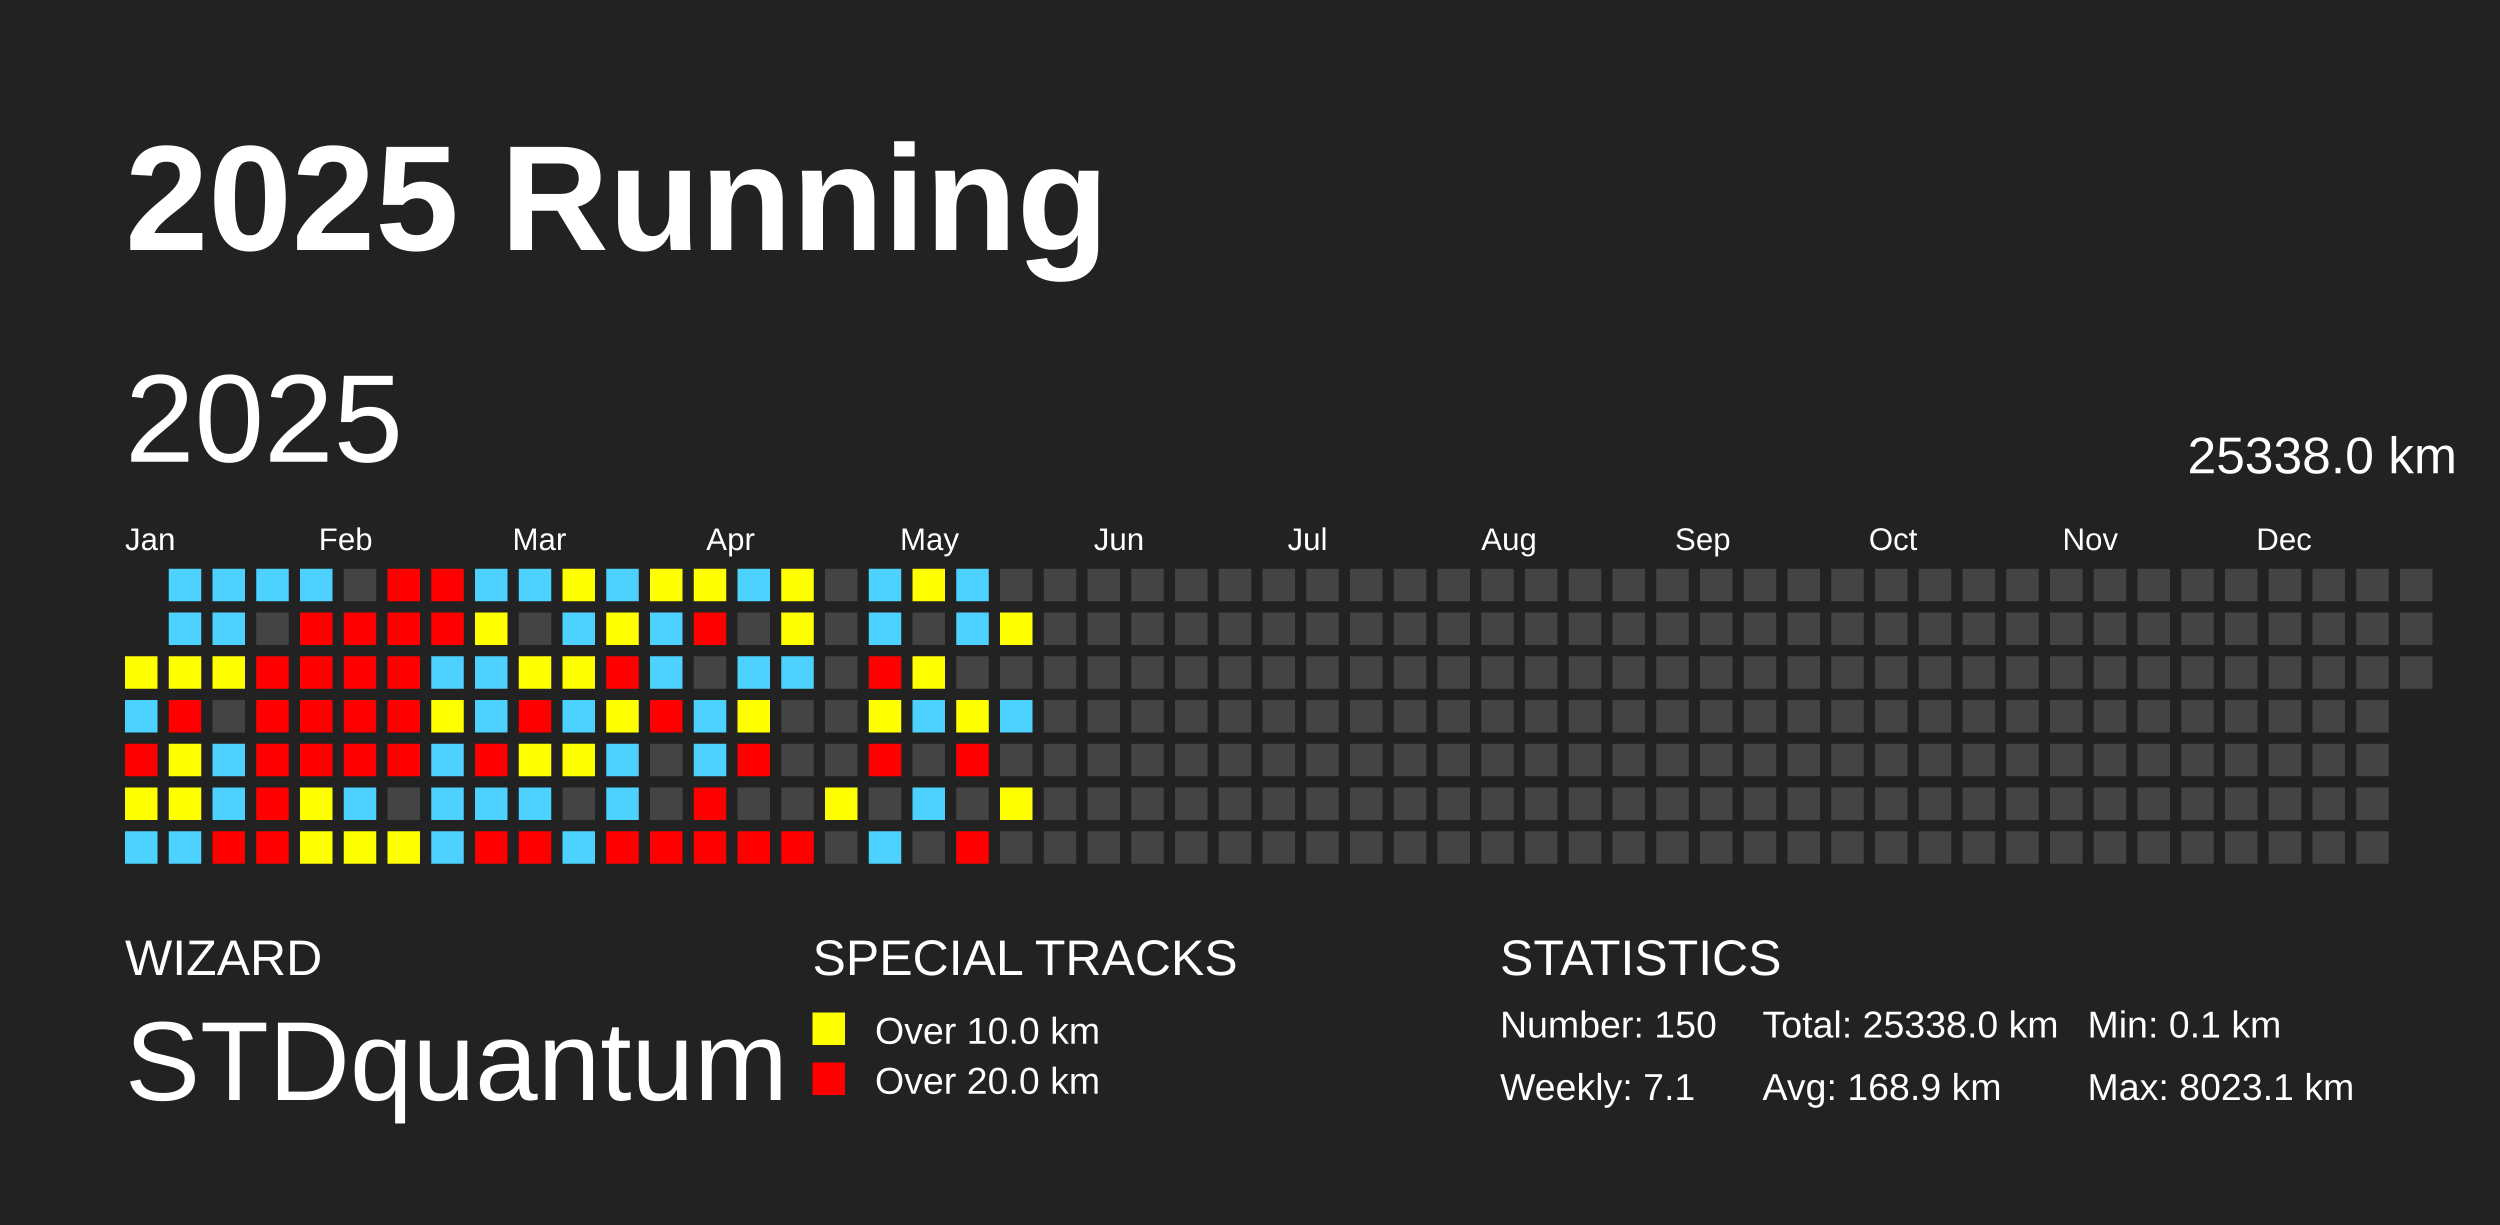
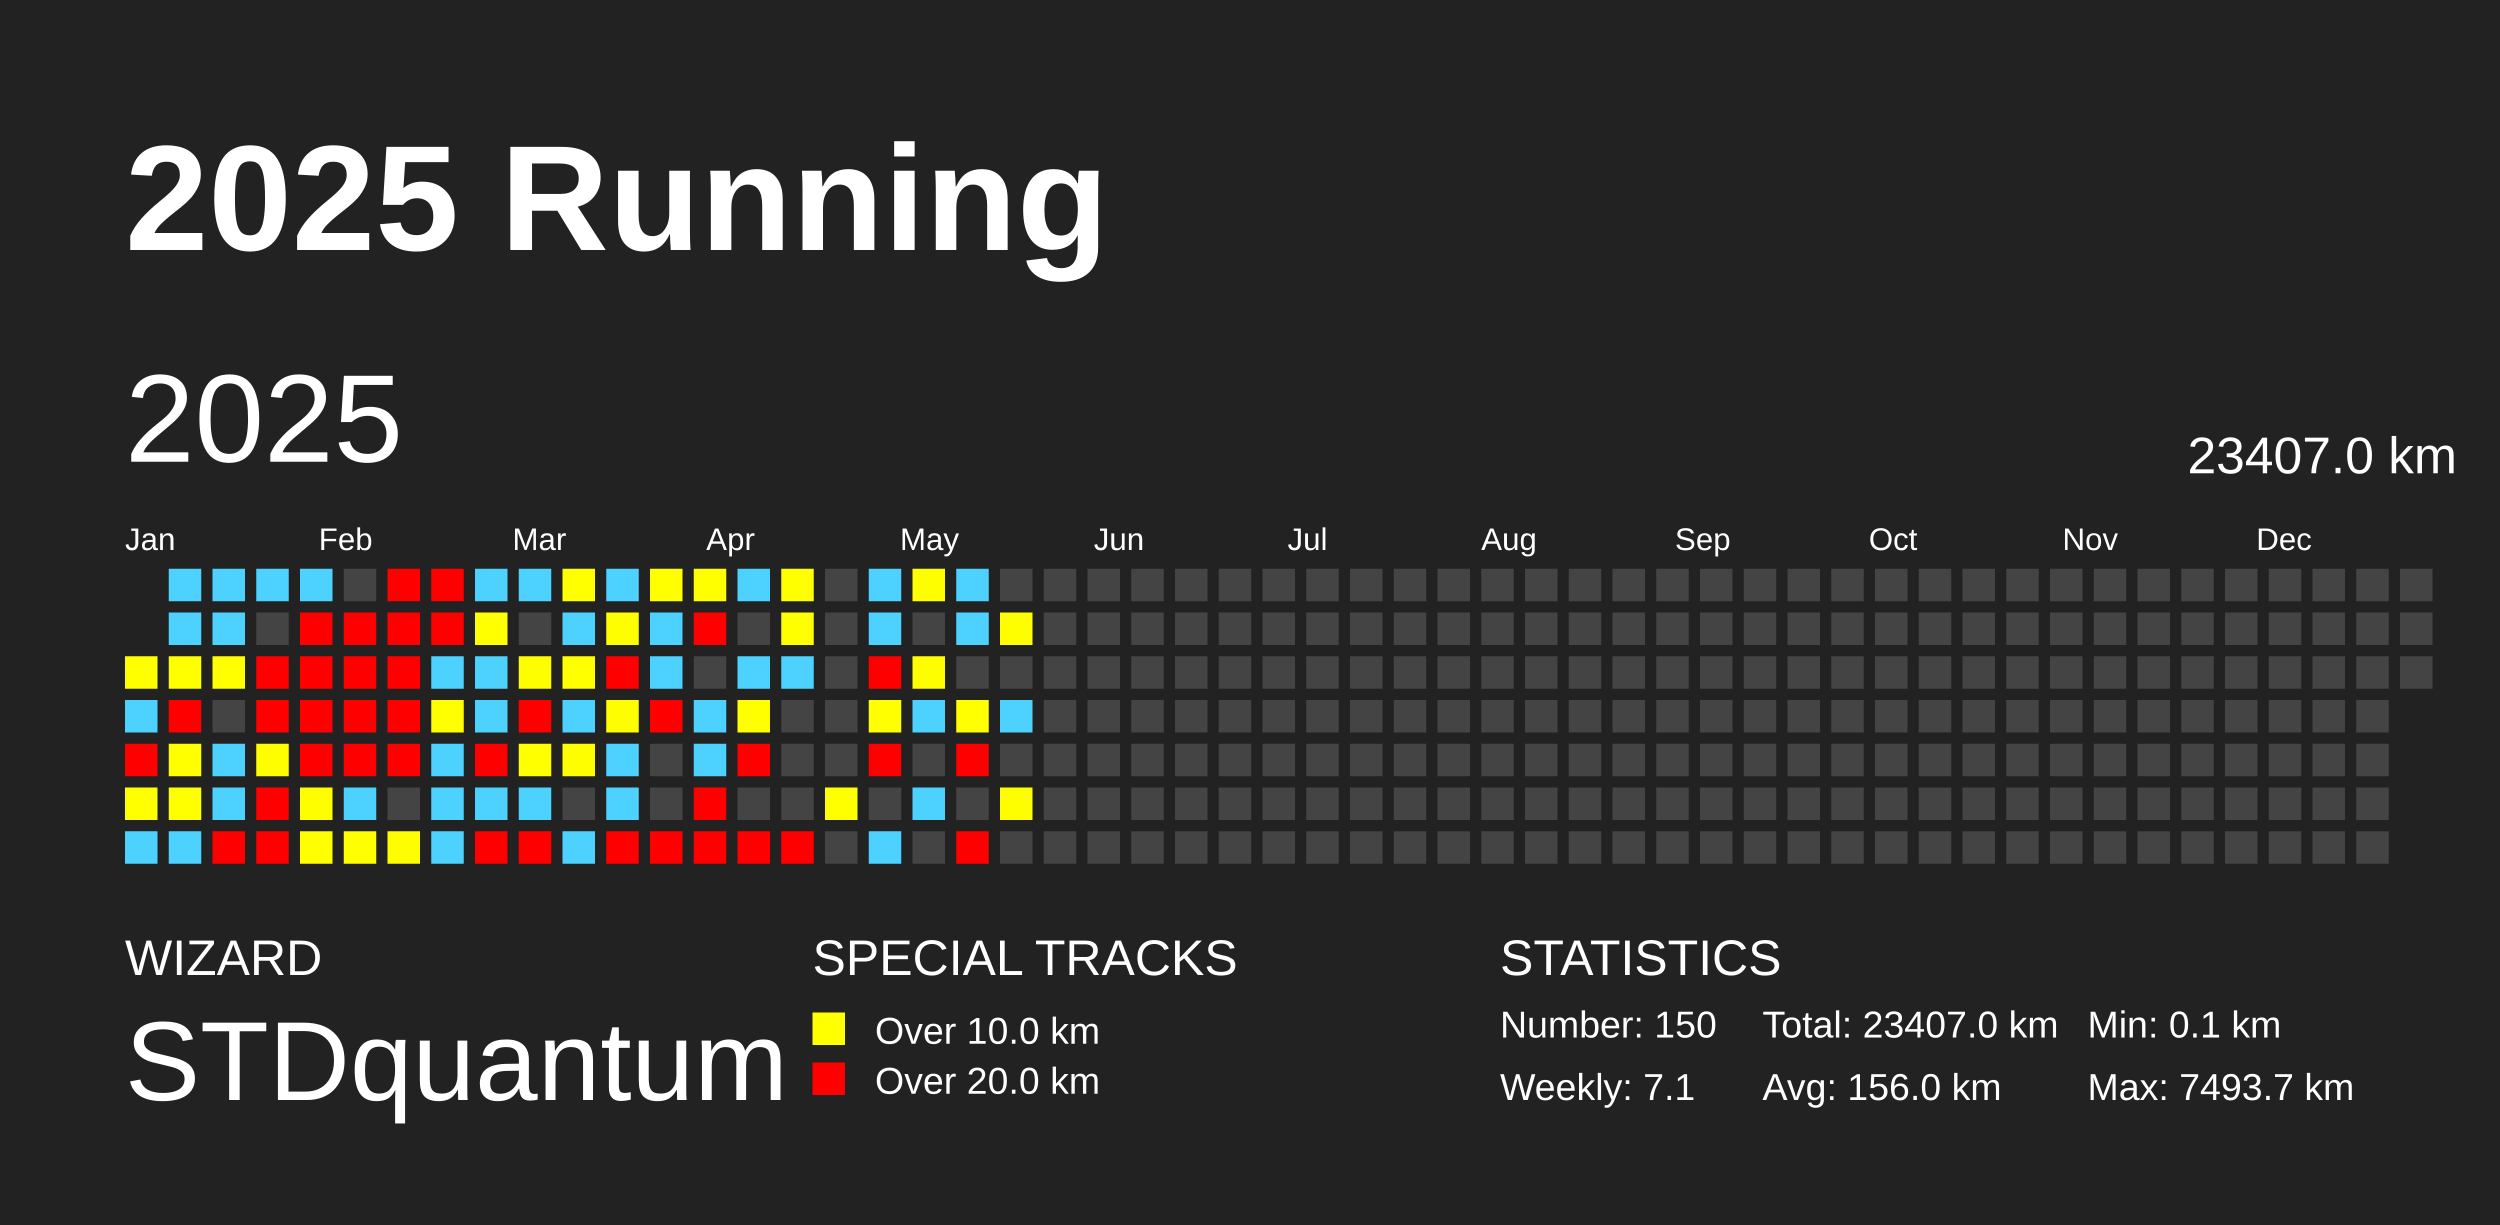
<svg xmlns="http://www.w3.org/2000/svg" baseProfile="full" height="98mm" version="1.1" viewBox="0,0,200,98" width="200mm">
  <defs />
  <rect fill="#222222" height="98" width="200" x="0" y="0" />
  <text fill="#FFFFFF" style="font-size:12px; font-family:Arial; font-weight:bold;" x="10" y="20">2025 Running</text>
  <text fill="#FFFFFF" style="font-size:4px; font-family:Arial" x="10" y="78">WIZARD</text>
  <text fill="#FFFFFF" style="font-size:9px; font-family:Arial" x="10" y="88">STDquantum</text>
  <text fill="#FFFFFF" style="font-size:4px; font-family:Arial" x="65" y="78">SPECIAL TRACKS</text>
  <rect fill="yellow" height="2.6" width="2.6" x="65" y="81" />
  <text fill="#FFFFFF" style="font-size:3px; font-family:Arial" x="70" y="83.5">Over 10.0 km</text>
  <rect fill="red" height="2.6" width="2.6" x="65" y="85" />
  <text fill="#FFFFFF" style="font-size:3px; font-family:Arial" x="70" y="87.5">Over 20.0 km</text>
  <text fill="#FFFFFF" style="font-size:4px; font-family:Arial" x="120" y="78">STATISTICS</text>
  <text fill="#FFFFFF" style="font-size:3px; font-family:Arial" x="120" y="83">Number: 150</text>
  <text fill="#FFFFFF" style="font-size:3px; font-family:Arial" x="120" y="88">Weekly: 7.1</text>
-   <text fill="#FFFFFF" style="font-size:3px; font-family:Arial" x="141" y="83">Total: 25338.0 km</text>
-   <text fill="#FFFFFF" style="font-size:3px; font-family:Arial" x="141" y="88">Avg: 168.9 km</text>
+   <text fill="#FFFFFF" style="font-size:3px; font-family:Arial" x="141" y="83">Total: 23407.0 km</text>
+   <text fill="#FFFFFF" style="font-size:3px; font-family:Arial" x="141" y="88">Avg: 156.0 km</text>
  <text fill="#FFFFFF" style="font-size:3px; font-family:Arial" x="167" y="83">Min: 0.1 km</text>
-   <text fill="#FFFFFF" style="font-size:3px; font-family:Arial" x="167" y="88">Max: 8023.1 km</text>
+   <text fill="#FFFFFF" style="font-size:3px; font-family:Arial" x="167" y="88">Max: 7493.7 km</text>
  <text dominant-baseline="hanging" fill="#FFFFFF" style="font-size:10.0px; font-family:Arial;" x="10" y="30">2025</text>
-   <text dominant-baseline="hanging" fill="#FFFFFF" style="font-size:4.125px; font-family:Arial;" x="175" y="35">25338.0 km</text>
+   <text dominant-baseline="hanging" fill="#FFFFFF" style="font-size:4.125px; font-family:Arial;" x="175" y="35">23407.0 km</text>
  <text fill="#FFFFFF" style="font-size:2.5px; font-family:Arial" x="10.0" y="44">Jan</text>
  <text fill="#FFFFFF" style="font-size:2.5px; font-family:Arial" x="25.5" y="44">Feb</text>
  <text fill="#FFFFFF" style="font-size:2.5px; font-family:Arial" x="41.0" y="44">Mar</text>
  <text fill="#FFFFFF" style="font-size:2.5px; font-family:Arial" x="56.5" y="44">Apr</text>
  <text fill="#FFFFFF" style="font-size:2.5px; font-family:Arial" x="72.0" y="44">May</text>
  <text fill="#FFFFFF" style="font-size:2.5px; font-family:Arial" x="87.5" y="44">Jun</text>
  <text fill="#FFFFFF" style="font-size:2.5px; font-family:Arial" x="103.0" y="44">Jul</text>
  <text fill="#FFFFFF" style="font-size:2.5px; font-family:Arial" x="118.5" y="44">Aug</text>
  <text fill="#FFFFFF" style="font-size:2.5px; font-family:Arial" x="134.0" y="44">Sep</text>
  <text fill="#FFFFFF" style="font-size:2.5px; font-family:Arial" x="149.5" y="44">Oct</text>
  <text fill="#FFFFFF" style="font-size:2.5px; font-family:Arial" x="165.0" y="44">Nov</text>
  <text fill="#FFFFFF" style="font-size:2.5px; font-family:Arial" x="180.5" y="44">Dec</text>
  <rect fill="#ffff00" height="2.6" width="2.6" x="10.0" y="52.5" />
  <rect fill="#4dd2ff" height="2.6" width="2.6" x="10.0" y="56.0" />
  <rect fill="red" height="2.6" width="2.6" x="10.0" y="59.5" />
  <rect fill="#ffff00" height="2.6" width="2.6" x="10.0" y="63.0" />
  <rect fill="#4dd2ff" height="2.6" width="2.6" x="10.0" y="66.5" />
  <rect fill="#4dd2ff" height="2.6" width="2.6" x="13.5" y="45.5" />
  <rect fill="#4dd2ff" height="2.6" width="2.6" x="13.5" y="49.0" />
  <rect fill="#ffff00" height="2.6" width="2.6" x="13.5" y="52.5" />
  <rect fill="red" height="2.6" width="2.6" x="13.5" y="56.0" />
  <rect fill="#ffff00" height="2.6" width="2.6" x="13.5" y="59.5" />
  <rect fill="#ffff00" height="2.6" width="2.6" x="13.5" y="63.0" />
  <rect fill="#4dd2ff" height="2.6" width="2.6" x="13.5" y="66.5" />
  <rect fill="#4dd2ff" height="2.6" width="2.6" x="17.0" y="45.5" />
  <rect fill="#4dd2ff" height="2.6" width="2.6" x="17.0" y="49.0" />
  <rect fill="#ffff00" height="2.6" width="2.6" x="17.0" y="52.5" />
  <rect fill="#444444" height="2.6" width="2.6" x="17.0" y="56.0" />
  <rect fill="#4dd2ff" height="2.6" width="2.6" x="17.0" y="59.5" />
  <rect fill="#4dd2ff" height="2.6" width="2.6" x="17.0" y="63.0" />
  <rect fill="red" height="2.6" width="2.6" x="17.0" y="66.5" />
  <rect fill="#4dd2ff" height="2.6" width="2.6" x="20.5" y="45.5" />
  <rect fill="#444444" height="2.6" width="2.6" x="20.5" y="49.0" />
  <rect fill="red" height="2.6" width="2.6" x="20.5" y="52.5" />
  <rect fill="red" height="2.6" width="2.6" x="20.5" y="56.0" />
-   <rect fill="red" height="2.6" width="2.6" x="20.5" y="59.5" />
+   <rect fill="#fffe00" height="2.6" width="2.6" x="20.5" y="59.5" />
  <rect fill="red" height="2.6" width="2.6" x="20.5" y="63.0" />
  <rect fill="red" height="2.6" width="2.6" x="20.5" y="66.5" />
  <rect fill="#4dd2ff" height="2.6" width="2.6" x="24.0" y="45.5" />
  <rect fill="red" height="2.6" width="2.6" x="24.0" y="49.0" />
  <rect fill="red" height="2.6" width="2.6" x="24.0" y="52.5" />
  <rect fill="red" height="2.6" width="2.6" x="24.0" y="56.0" />
  <rect fill="red" height="2.6" width="2.6" x="24.0" y="59.5" />
-   <rect fill="#ffff00" height="2.6" width="2.6" x="24.0" y="63.0" />
+   <rect fill="#fffe00" height="2.6" width="2.6" x="24.0" y="63.0" />
  <rect fill="#ffff00" height="2.6" width="2.6" x="24.0" y="66.5" />
  <rect fill="#444444" height="2.6" width="2.6" x="27.5" y="45.5" />
  <rect fill="red" height="2.6" width="2.6" x="27.5" y="49.0" />
  <rect fill="red" height="2.6" width="2.6" x="27.5" y="52.5" />
  <rect fill="red" height="2.6" width="2.6" x="27.5" y="56.0" />
  <rect fill="red" height="2.6" width="2.6" x="27.5" y="59.5" />
  <rect fill="#4dd2ff" height="2.6" width="2.6" x="27.5" y="63.0" />
  <rect fill="#ffff00" height="2.6" width="2.6" x="27.5" y="66.5" />
  <rect fill="red" height="2.6" width="2.6" x="31.0" y="45.5" />
  <rect fill="red" height="2.6" width="2.6" x="31.0" y="49.0" />
  <rect fill="red" height="2.6" width="2.6" x="31.0" y="52.5" />
  <rect fill="red" height="2.6" width="2.6" x="31.0" y="56.0" />
  <rect fill="red" height="2.6" width="2.6" x="31.0" y="59.5" />
  <rect fill="#444444" height="2.6" width="2.6" x="31.0" y="63.0" />
-   <rect fill="#ffff00" height="2.6" width="2.6" x="31.0" y="66.5" />
+   <rect fill="#fffe00" height="2.6" width="2.6" x="31.0" y="66.5" />
  <rect fill="red" height="2.6" width="2.6" x="34.5" y="45.5" />
  <rect fill="red" height="2.6" width="2.6" x="34.5" y="49.0" />
  <rect fill="#4dd2ff" height="2.6" width="2.6" x="34.5" y="52.5" />
  <rect fill="#ffff00" height="2.6" width="2.6" x="34.5" y="56.0" />
  <rect fill="#4dd2ff" height="2.6" width="2.6" x="34.5" y="59.5" />
  <rect fill="#4dd2ff" height="2.6" width="2.6" x="34.5" y="63.0" />
  <rect fill="#4dd2ff" height="2.6" width="2.6" x="34.5" y="66.5" />
  <rect fill="#4dd2ff" height="2.6" width="2.6" x="38.0" y="45.5" />
  <rect fill="#ffff00" height="2.6" width="2.6" x="38.0" y="49.0" />
  <rect fill="#4dd2ff" height="2.6" width="2.6" x="38.0" y="52.5" />
  <rect fill="#4dd2ff" height="2.6" width="2.6" x="38.0" y="56.0" />
  <rect fill="red" height="2.6" width="2.6" x="38.0" y="59.5" />
  <rect fill="#4dd2ff" height="2.6" width="2.6" x="38.0" y="63.0" />
  <rect fill="red" height="2.6" width="2.6" x="38.0" y="66.5" />
  <rect fill="#4dd2ff" height="2.6" width="2.6" x="41.5" y="45.5" />
  <rect fill="#444444" height="2.6" width="2.6" x="41.5" y="49.0" />
-   <rect fill="#ffff00" height="2.6" width="2.6" x="41.5" y="52.5" />
+   <rect fill="#fffe00" height="2.6" width="2.6" x="41.5" y="52.5" />
  <rect fill="red" height="2.6" width="2.6" x="41.5" y="56.0" />
  <rect fill="#ffff00" height="2.6" width="2.6" x="41.5" y="59.5" />
  <rect fill="#4dd2ff" height="2.6" width="2.6" x="41.5" y="63.0" />
  <rect fill="red" height="2.6" width="2.6" x="41.5" y="66.5" />
  <rect fill="#ffff00" height="2.6" width="2.6" x="45.0" y="45.5" />
  <rect fill="#4dd2ff" height="2.6" width="2.6" x="45.0" y="49.0" />
  <rect fill="#ffff00" height="2.6" width="2.6" x="45.0" y="52.5" />
  <rect fill="#4dd2ff" height="2.6" width="2.6" x="45.0" y="56.0" />
-   <rect fill="#ffff00" height="2.6" width="2.6" x="45.0" y="59.5" />
+   <rect fill="#fffe00" height="2.6" width="2.6" x="45.0" y="59.5" />
  <rect fill="#444444" height="2.6" width="2.6" x="45.0" y="63.0" />
  <rect fill="#4dd2ff" height="2.6" width="2.6" x="45.0" y="66.5" />
  <rect fill="#4dd2ff" height="2.6" width="2.6" x="48.5" y="45.5" />
-   <rect fill="#ffff00" height="2.6" width="2.6" x="48.5" y="49.0" />
+   <rect fill="#fffe00" height="2.6" width="2.6" x="48.5" y="49.0" />
  <rect fill="red" height="2.6" width="2.6" x="48.5" y="52.5" />
-   <rect fill="#ffff00" height="2.6" width="2.6" x="48.5" y="56.0" />
+   <rect fill="#fffe00" height="2.6" width="2.6" x="48.5" y="56.0" />
  <rect fill="#4dd2ff" height="2.6" width="2.6" x="48.5" y="59.5" />
  <rect fill="#4dd2ff" height="2.6" width="2.6" x="48.5" y="63.0" />
  <rect fill="red" height="2.6" width="2.6" x="48.5" y="66.5" />
  <rect fill="#ffff00" height="2.6" width="2.6" x="52.0" y="45.5" />
  <rect fill="#4dd2ff" height="2.6" width="2.6" x="52.0" y="49.0" />
  <rect fill="#4dd2ff" height="2.6" width="2.6" x="52.0" y="52.5" />
  <rect fill="red" height="2.6" width="2.6" x="52.0" y="56.0" />
  <rect fill="#444444" height="2.6" width="2.6" x="52.0" y="59.5" />
  <rect fill="#444444" height="2.6" width="2.6" x="52.0" y="63.0" />
  <rect fill="red" height="2.6" width="2.6" x="52.0" y="66.5" />
  <rect fill="#ffff00" height="2.6" width="2.6" x="55.5" y="45.5" />
  <rect fill="red" height="2.6" width="2.6" x="55.5" y="49.0" />
  <rect fill="#444444" height="2.6" width="2.6" x="55.5" y="52.5" />
  <rect fill="#4dd2ff" height="2.6" width="2.6" x="55.5" y="56.0" />
  <rect fill="#4dd2ff" height="2.6" width="2.6" x="55.5" y="59.5" />
  <rect fill="red" height="2.6" width="2.6" x="55.5" y="63.0" />
  <rect fill="red" height="2.6" width="2.6" x="55.5" y="66.5" />
  <rect fill="#4dd2ff" height="2.6" width="2.6" x="59.0" y="45.5" />
  <rect fill="#444444" height="2.6" width="2.6" x="59.0" y="49.0" />
  <rect fill="#4dd2ff" height="2.6" width="2.6" x="59.0" y="52.5" />
  <rect fill="#ffff00" height="2.6" width="2.6" x="59.0" y="56.0" />
  <rect fill="red" height="2.6" width="2.6" x="59.0" y="59.5" />
  <rect fill="#444444" height="2.6" width="2.6" x="59.0" y="63.0" />
  <rect fill="red" height="2.6" width="2.6" x="59.0" y="66.5" />
  <rect fill="#ffff00" height="2.6" width="2.6" x="62.5" y="45.5" />
  <rect fill="#ffff00" height="2.6" width="2.6" x="62.5" y="49.0" />
  <rect fill="#4dd2ff" height="2.6" width="2.6" x="62.5" y="52.5" />
  <rect fill="#444444" height="2.6" width="2.6" x="62.5" y="56.0" />
  <rect fill="#444444" height="2.6" width="2.6" x="62.5" y="59.5" />
  <rect fill="#444444" height="2.6" width="2.6" x="62.5" y="63.0" />
  <rect fill="red" height="2.6" width="2.6" x="62.5" y="66.5" />
  <rect fill="#444444" height="2.6" width="2.6" x="66.0" y="45.5" />
  <rect fill="#444444" height="2.6" width="2.6" x="66.0" y="49.0" />
  <rect fill="#444444" height="2.6" width="2.6" x="66.0" y="52.5" />
  <rect fill="#444444" height="2.6" width="2.6" x="66.0" y="56.0" />
  <rect fill="#444444" height="2.6" width="2.6" x="66.0" y="59.5" />
  <rect fill="#ffff00" height="2.6" width="2.6" x="66.0" y="63.0" />
  <rect fill="#444444" height="2.6" width="2.6" x="66.0" y="66.5" />
  <rect fill="#4dd2ff" height="2.6" width="2.6" x="69.5" y="45.5" />
  <rect fill="#4dd2ff" height="2.6" width="2.6" x="69.5" y="49.0" />
  <rect fill="red" height="2.6" width="2.6" x="69.5" y="52.5" />
  <rect fill="#ffff00" height="2.6" width="2.6" x="69.5" y="56.0" />
  <rect fill="red" height="2.6" width="2.6" x="69.5" y="59.5" />
  <rect fill="#444444" height="2.6" width="2.6" x="69.5" y="63.0" />
  <rect fill="#4dd2ff" height="2.6" width="2.6" x="69.5" y="66.5" />
-   <rect fill="#ffff00" height="2.6" width="2.6" x="73.0" y="45.5" />
+   <rect fill="#fffe00" height="2.6" width="2.6" x="73.0" y="45.5" />
  <rect fill="#444444" height="2.6" width="2.6" x="73.0" y="49.0" />
-   <rect fill="#ffff00" height="2.6" width="2.6" x="73.0" y="52.5" />
+   <rect fill="#fffe00" height="2.6" width="2.6" x="73.0" y="52.5" />
  <rect fill="#4dd2ff" height="2.6" width="2.6" x="73.0" y="56.0" />
  <rect fill="#444444" height="2.6" width="2.6" x="73.0" y="59.5" />
  <rect fill="#4dd2ff" height="2.6" width="2.6" x="73.0" y="63.0" />
  <rect fill="#444444" height="2.6" width="2.6" x="73.0" y="66.5" />
  <rect fill="#4dd2ff" height="2.6" width="2.6" x="76.5" y="45.5" />
  <rect fill="#4dd2ff" height="2.6" width="2.6" x="76.5" y="49.0" />
  <rect fill="#444444" height="2.6" width="2.6" x="76.5" y="52.5" />
  <rect fill="#ffff00" height="2.6" width="2.6" x="76.5" y="56.0" />
  <rect fill="red" height="2.6" width="2.6" x="76.5" y="59.5" />
  <rect fill="#444444" height="2.6" width="2.6" x="76.5" y="63.0" />
  <rect fill="red" height="2.6" width="2.6" x="76.5" y="66.5" />
  <rect fill="#444444" height="2.6" width="2.6" x="80.0" y="45.5" />
-   <rect fill="#ffff00" height="2.6" width="2.6" x="80.0" y="49.0" />
+   <rect fill="#fffe00" height="2.6" width="2.6" x="80.0" y="49.0" />
  <rect fill="#444444" height="2.6" width="2.6" x="80.0" y="52.5" />
  <rect fill="#4dd2ff" height="2.6" width="2.6" x="80.0" y="56.0" />
  <rect fill="#444444" height="2.6" width="2.6" x="80.0" y="59.5" />
  <rect fill="#fffe00" height="2.6" width="2.6" x="80.0" y="63.0" />
  <rect fill="#444444" height="2.6" width="2.6" x="80.0" y="66.5" />
  <rect fill="#444444" height="2.6" width="2.6" x="83.5" y="45.5" />
  <rect fill="#444444" height="2.6" width="2.6" x="83.5" y="49.0" />
  <rect fill="#444444" height="2.6" width="2.6" x="83.5" y="52.5" />
  <rect fill="#444444" height="2.6" width="2.6" x="83.5" y="56.0" />
  <rect fill="#444444" height="2.6" width="2.6" x="83.5" y="59.5" />
  <rect fill="#444444" height="2.6" width="2.6" x="83.5" y="63.0" />
  <rect fill="#444444" height="2.6" width="2.6" x="83.5" y="66.5" />
  <rect fill="#444444" height="2.6" width="2.6" x="87.0" y="45.5" />
  <rect fill="#444444" height="2.6" width="2.6" x="87.0" y="49.0" />
  <rect fill="#444444" height="2.6" width="2.6" x="87.0" y="52.5" />
  <rect fill="#444444" height="2.6" width="2.6" x="87.0" y="56.0" />
  <rect fill="#444444" height="2.6" width="2.6" x="87.0" y="59.5" />
  <rect fill="#444444" height="2.6" width="2.6" x="87.0" y="63.0" />
  <rect fill="#444444" height="2.6" width="2.6" x="87.0" y="66.5" />
  <rect fill="#444444" height="2.6" width="2.6" x="90.5" y="45.5" />
  <rect fill="#444444" height="2.6" width="2.6" x="90.5" y="49.0" />
  <rect fill="#444444" height="2.6" width="2.6" x="90.5" y="52.5" />
  <rect fill="#444444" height="2.6" width="2.6" x="90.5" y="56.0" />
  <rect fill="#444444" height="2.6" width="2.6" x="90.5" y="59.5" />
  <rect fill="#444444" height="2.6" width="2.6" x="90.5" y="63.0" />
  <rect fill="#444444" height="2.6" width="2.6" x="90.5" y="66.5" />
  <rect fill="#444444" height="2.6" width="2.6" x="94.0" y="45.5" />
  <rect fill="#444444" height="2.6" width="2.6" x="94.0" y="49.0" />
  <rect fill="#444444" height="2.6" width="2.6" x="94.0" y="52.5" />
  <rect fill="#444444" height="2.6" width="2.6" x="94.0" y="56.0" />
  <rect fill="#444444" height="2.6" width="2.6" x="94.0" y="59.5" />
  <rect fill="#444444" height="2.6" width="2.6" x="94.0" y="63.0" />
  <rect fill="#444444" height="2.6" width="2.6" x="94.0" y="66.5" />
  <rect fill="#444444" height="2.6" width="2.6" x="97.5" y="45.5" />
  <rect fill="#444444" height="2.6" width="2.6" x="97.5" y="49.0" />
  <rect fill="#444444" height="2.6" width="2.6" x="97.5" y="52.5" />
  <rect fill="#444444" height="2.6" width="2.6" x="97.5" y="56.0" />
  <rect fill="#444444" height="2.6" width="2.6" x="97.5" y="59.5" />
  <rect fill="#444444" height="2.6" width="2.6" x="97.5" y="63.0" />
  <rect fill="#444444" height="2.6" width="2.6" x="97.5" y="66.5" />
  <rect fill="#444444" height="2.6" width="2.6" x="101.0" y="45.5" />
  <rect fill="#444444" height="2.6" width="2.6" x="101.0" y="49.0" />
  <rect fill="#444444" height="2.6" width="2.6" x="101.0" y="52.5" />
  <rect fill="#444444" height="2.6" width="2.6" x="101.0" y="56.0" />
  <rect fill="#444444" height="2.6" width="2.6" x="101.0" y="59.5" />
  <rect fill="#444444" height="2.6" width="2.6" x="101.0" y="63.0" />
  <rect fill="#444444" height="2.6" width="2.6" x="101.0" y="66.5" />
  <rect fill="#444444" height="2.6" width="2.6" x="104.5" y="45.5" />
  <rect fill="#444444" height="2.6" width="2.6" x="104.5" y="49.0" />
  <rect fill="#444444" height="2.6" width="2.6" x="104.5" y="52.5" />
  <rect fill="#444444" height="2.6" width="2.6" x="104.5" y="56.0" />
  <rect fill="#444444" height="2.6" width="2.6" x="104.5" y="59.5" />
  <rect fill="#444444" height="2.6" width="2.6" x="104.5" y="63.0" />
  <rect fill="#444444" height="2.6" width="2.6" x="104.5" y="66.5" />
  <rect fill="#444444" height="2.6" width="2.6" x="108.0" y="45.5" />
  <rect fill="#444444" height="2.6" width="2.6" x="108.0" y="49.0" />
  <rect fill="#444444" height="2.6" width="2.6" x="108.0" y="52.5" />
  <rect fill="#444444" height="2.6" width="2.6" x="108.0" y="56.0" />
  <rect fill="#444444" height="2.6" width="2.6" x="108.0" y="59.5" />
  <rect fill="#444444" height="2.6" width="2.6" x="108.0" y="63.0" />
  <rect fill="#444444" height="2.6" width="2.6" x="108.0" y="66.5" />
  <rect fill="#444444" height="2.6" width="2.6" x="111.5" y="45.5" />
  <rect fill="#444444" height="2.6" width="2.6" x="111.5" y="49.0" />
  <rect fill="#444444" height="2.6" width="2.6" x="111.5" y="52.5" />
  <rect fill="#444444" height="2.6" width="2.6" x="111.5" y="56.0" />
  <rect fill="#444444" height="2.6" width="2.6" x="111.5" y="59.5" />
  <rect fill="#444444" height="2.6" width="2.6" x="111.5" y="63.0" />
  <rect fill="#444444" height="2.6" width="2.6" x="111.5" y="66.5" />
  <rect fill="#444444" height="2.6" width="2.6" x="115.0" y="45.5" />
  <rect fill="#444444" height="2.6" width="2.6" x="115.0" y="49.0" />
  <rect fill="#444444" height="2.6" width="2.6" x="115.0" y="52.5" />
  <rect fill="#444444" height="2.6" width="2.6" x="115.0" y="56.0" />
  <rect fill="#444444" height="2.6" width="2.6" x="115.0" y="59.5" />
  <rect fill="#444444" height="2.6" width="2.6" x="115.0" y="63.0" />
  <rect fill="#444444" height="2.6" width="2.6" x="115.0" y="66.5" />
  <rect fill="#444444" height="2.6" width="2.6" x="118.5" y="45.5" />
  <rect fill="#444444" height="2.6" width="2.6" x="118.5" y="49.0" />
  <rect fill="#444444" height="2.6" width="2.6" x="118.5" y="52.5" />
  <rect fill="#444444" height="2.6" width="2.6" x="118.5" y="56.0" />
  <rect fill="#444444" height="2.6" width="2.6" x="118.5" y="59.5" />
  <rect fill="#444444" height="2.6" width="2.6" x="118.5" y="63.0" />
  <rect fill="#444444" height="2.6" width="2.6" x="118.5" y="66.5" />
  <rect fill="#444444" height="2.6" width="2.6" x="122.0" y="45.5" />
  <rect fill="#444444" height="2.6" width="2.6" x="122.0" y="49.0" />
  <rect fill="#444444" height="2.6" width="2.6" x="122.0" y="52.5" />
  <rect fill="#444444" height="2.6" width="2.6" x="122.0" y="56.0" />
  <rect fill="#444444" height="2.6" width="2.6" x="122.0" y="59.5" />
  <rect fill="#444444" height="2.6" width="2.6" x="122.0" y="63.0" />
  <rect fill="#444444" height="2.6" width="2.6" x="122.0" y="66.5" />
  <rect fill="#444444" height="2.6" width="2.6" x="125.5" y="45.5" />
  <rect fill="#444444" height="2.6" width="2.6" x="125.5" y="49.0" />
  <rect fill="#444444" height="2.6" width="2.6" x="125.5" y="52.5" />
  <rect fill="#444444" height="2.6" width="2.6" x="125.5" y="56.0" />
  <rect fill="#444444" height="2.6" width="2.6" x="125.5" y="59.5" />
  <rect fill="#444444" height="2.6" width="2.6" x="125.5" y="63.0" />
  <rect fill="#444444" height="2.6" width="2.6" x="125.5" y="66.5" />
  <rect fill="#444444" height="2.6" width="2.6" x="129.0" y="45.5" />
  <rect fill="#444444" height="2.6" width="2.6" x="129.0" y="49.0" />
  <rect fill="#444444" height="2.6" width="2.6" x="129.0" y="52.5" />
  <rect fill="#444444" height="2.6" width="2.6" x="129.0" y="56.0" />
  <rect fill="#444444" height="2.6" width="2.6" x="129.0" y="59.5" />
  <rect fill="#444444" height="2.6" width="2.6" x="129.0" y="63.0" />
  <rect fill="#444444" height="2.6" width="2.6" x="129.0" y="66.5" />
  <rect fill="#444444" height="2.6" width="2.6" x="132.5" y="45.5" />
  <rect fill="#444444" height="2.6" width="2.6" x="132.5" y="49.0" />
  <rect fill="#444444" height="2.6" width="2.6" x="132.5" y="52.5" />
  <rect fill="#444444" height="2.6" width="2.6" x="132.5" y="56.0" />
  <rect fill="#444444" height="2.6" width="2.6" x="132.5" y="59.5" />
  <rect fill="#444444" height="2.6" width="2.6" x="132.5" y="63.0" />
  <rect fill="#444444" height="2.6" width="2.6" x="132.5" y="66.5" />
  <rect fill="#444444" height="2.6" width="2.6" x="136.0" y="45.5" />
  <rect fill="#444444" height="2.6" width="2.6" x="136.0" y="49.0" />
  <rect fill="#444444" height="2.6" width="2.6" x="136.0" y="52.5" />
  <rect fill="#444444" height="2.6" width="2.6" x="136.0" y="56.0" />
  <rect fill="#444444" height="2.6" width="2.6" x="136.0" y="59.5" />
  <rect fill="#444444" height="2.6" width="2.6" x="136.0" y="63.0" />
  <rect fill="#444444" height="2.6" width="2.6" x="136.0" y="66.5" />
  <rect fill="#444444" height="2.6" width="2.6" x="139.5" y="45.5" />
  <rect fill="#444444" height="2.6" width="2.6" x="139.5" y="49.0" />
  <rect fill="#444444" height="2.6" width="2.6" x="139.5" y="52.5" />
  <rect fill="#444444" height="2.6" width="2.6" x="139.5" y="56.0" />
  <rect fill="#444444" height="2.6" width="2.6" x="139.5" y="59.5" />
  <rect fill="#444444" height="2.6" width="2.6" x="139.5" y="63.0" />
  <rect fill="#444444" height="2.6" width="2.6" x="139.5" y="66.5" />
  <rect fill="#444444" height="2.6" width="2.6" x="143.0" y="45.5" />
  <rect fill="#444444" height="2.6" width="2.6" x="143.0" y="49.0" />
  <rect fill="#444444" height="2.6" width="2.6" x="143.0" y="52.5" />
  <rect fill="#444444" height="2.6" width="2.6" x="143.0" y="56.0" />
  <rect fill="#444444" height="2.6" width="2.6" x="143.0" y="59.5" />
  <rect fill="#444444" height="2.6" width="2.6" x="143.0" y="63.0" />
  <rect fill="#444444" height="2.6" width="2.6" x="143.0" y="66.5" />
  <rect fill="#444444" height="2.6" width="2.6" x="146.5" y="45.5" />
  <rect fill="#444444" height="2.6" width="2.6" x="146.5" y="49.0" />
  <rect fill="#444444" height="2.6" width="2.6" x="146.5" y="52.5" />
  <rect fill="#444444" height="2.6" width="2.6" x="146.5" y="56.0" />
  <rect fill="#444444" height="2.6" width="2.6" x="146.5" y="59.5" />
  <rect fill="#444444" height="2.6" width="2.6" x="146.5" y="63.0" />
  <rect fill="#444444" height="2.6" width="2.6" x="146.5" y="66.5" />
  <rect fill="#444444" height="2.6" width="2.6" x="150.0" y="45.5" />
  <rect fill="#444444" height="2.6" width="2.6" x="150.0" y="49.0" />
  <rect fill="#444444" height="2.6" width="2.6" x="150.0" y="52.5" />
  <rect fill="#444444" height="2.6" width="2.6" x="150.0" y="56.0" />
  <rect fill="#444444" height="2.6" width="2.6" x="150.0" y="59.5" />
  <rect fill="#444444" height="2.6" width="2.6" x="150.0" y="63.0" />
  <rect fill="#444444" height="2.6" width="2.6" x="150.0" y="66.5" />
  <rect fill="#444444" height="2.6" width="2.6" x="153.5" y="45.5" />
  <rect fill="#444444" height="2.6" width="2.6" x="153.5" y="49.0" />
  <rect fill="#444444" height="2.6" width="2.6" x="153.5" y="52.5" />
  <rect fill="#444444" height="2.6" width="2.6" x="153.5" y="56.0" />
  <rect fill="#444444" height="2.6" width="2.6" x="153.5" y="59.5" />
  <rect fill="#444444" height="2.6" width="2.6" x="153.5" y="63.0" />
  <rect fill="#444444" height="2.6" width="2.6" x="153.5" y="66.5" />
  <rect fill="#444444" height="2.6" width="2.6" x="157.0" y="45.5" />
  <rect fill="#444444" height="2.6" width="2.6" x="157.0" y="49.0" />
  <rect fill="#444444" height="2.6" width="2.6" x="157.0" y="52.5" />
  <rect fill="#444444" height="2.6" width="2.6" x="157.0" y="56.0" />
  <rect fill="#444444" height="2.6" width="2.6" x="157.0" y="59.5" />
  <rect fill="#444444" height="2.6" width="2.6" x="157.0" y="63.0" />
  <rect fill="#444444" height="2.6" width="2.6" x="157.0" y="66.5" />
  <rect fill="#444444" height="2.6" width="2.6" x="160.5" y="45.5" />
  <rect fill="#444444" height="2.6" width="2.6" x="160.5" y="49.0" />
  <rect fill="#444444" height="2.6" width="2.6" x="160.5" y="52.5" />
  <rect fill="#444444" height="2.6" width="2.6" x="160.5" y="56.0" />
  <rect fill="#444444" height="2.6" width="2.6" x="160.5" y="59.5" />
  <rect fill="#444444" height="2.6" width="2.6" x="160.5" y="63.0" />
  <rect fill="#444444" height="2.6" width="2.6" x="160.5" y="66.5" />
  <rect fill="#444444" height="2.6" width="2.6" x="164.0" y="45.5" />
  <rect fill="#444444" height="2.6" width="2.6" x="164.0" y="49.0" />
  <rect fill="#444444" height="2.6" width="2.6" x="164.0" y="52.5" />
  <rect fill="#444444" height="2.6" width="2.6" x="164.0" y="56.0" />
  <rect fill="#444444" height="2.6" width="2.6" x="164.0" y="59.5" />
  <rect fill="#444444" height="2.6" width="2.6" x="164.0" y="63.0" />
  <rect fill="#444444" height="2.6" width="2.6" x="164.0" y="66.5" />
  <rect fill="#444444" height="2.6" width="2.6" x="167.5" y="45.5" />
  <rect fill="#444444" height="2.6" width="2.6" x="167.5" y="49.0" />
  <rect fill="#444444" height="2.6" width="2.6" x="167.5" y="52.5" />
  <rect fill="#444444" height="2.6" width="2.6" x="167.5" y="56.0" />
  <rect fill="#444444" height="2.6" width="2.6" x="167.5" y="59.5" />
  <rect fill="#444444" height="2.6" width="2.6" x="167.5" y="63.0" />
  <rect fill="#444444" height="2.6" width="2.6" x="167.5" y="66.5" />
  <rect fill="#444444" height="2.6" width="2.6" x="171.0" y="45.5" />
  <rect fill="#444444" height="2.6" width="2.6" x="171.0" y="49.0" />
  <rect fill="#444444" height="2.6" width="2.6" x="171.0" y="52.5" />
  <rect fill="#444444" height="2.6" width="2.6" x="171.0" y="56.0" />
  <rect fill="#444444" height="2.6" width="2.6" x="171.0" y="59.5" />
  <rect fill="#444444" height="2.6" width="2.6" x="171.0" y="63.0" />
  <rect fill="#444444" height="2.6" width="2.6" x="171.0" y="66.5" />
  <rect fill="#444444" height="2.6" width="2.6" x="174.5" y="45.5" />
  <rect fill="#444444" height="2.6" width="2.6" x="174.5" y="49.0" />
  <rect fill="#444444" height="2.6" width="2.6" x="174.5" y="52.5" />
  <rect fill="#444444" height="2.6" width="2.6" x="174.5" y="56.0" />
  <rect fill="#444444" height="2.6" width="2.6" x="174.5" y="59.5" />
  <rect fill="#444444" height="2.6" width="2.6" x="174.5" y="63.0" />
  <rect fill="#444444" height="2.6" width="2.6" x="174.5" y="66.5" />
  <rect fill="#444444" height="2.6" width="2.6" x="178.0" y="45.5" />
  <rect fill="#444444" height="2.6" width="2.6" x="178.0" y="49.0" />
  <rect fill="#444444" height="2.6" width="2.6" x="178.0" y="52.5" />
  <rect fill="#444444" height="2.6" width="2.6" x="178.0" y="56.0" />
  <rect fill="#444444" height="2.6" width="2.6" x="178.0" y="59.5" />
  <rect fill="#444444" height="2.6" width="2.6" x="178.0" y="63.0" />
  <rect fill="#444444" height="2.6" width="2.6" x="178.0" y="66.5" />
  <rect fill="#444444" height="2.6" width="2.6" x="181.5" y="45.5" />
  <rect fill="#444444" height="2.6" width="2.6" x="181.5" y="49.0" />
  <rect fill="#444444" height="2.6" width="2.6" x="181.5" y="52.5" />
  <rect fill="#444444" height="2.6" width="2.6" x="181.5" y="56.0" />
  <rect fill="#444444" height="2.6" width="2.6" x="181.5" y="59.5" />
  <rect fill="#444444" height="2.6" width="2.6" x="181.5" y="63.0" />
  <rect fill="#444444" height="2.6" width="2.6" x="181.5" y="66.5" />
  <rect fill="#444444" height="2.6" width="2.6" x="185.0" y="45.5" />
  <rect fill="#444444" height="2.6" width="2.6" x="185.0" y="49.0" />
  <rect fill="#444444" height="2.6" width="2.6" x="185.0" y="52.5" />
  <rect fill="#444444" height="2.6" width="2.6" x="185.0" y="56.0" />
  <rect fill="#444444" height="2.6" width="2.6" x="185.0" y="59.5" />
  <rect fill="#444444" height="2.6" width="2.6" x="185.0" y="63.0" />
  <rect fill="#444444" height="2.6" width="2.6" x="185.0" y="66.5" />
  <rect fill="#444444" height="2.6" width="2.6" x="188.5" y="45.5" />
  <rect fill="#444444" height="2.6" width="2.6" x="188.5" y="49.0" />
  <rect fill="#444444" height="2.6" width="2.6" x="188.5" y="52.5" />
  <rect fill="#444444" height="2.6" width="2.6" x="188.5" y="56.0" />
  <rect fill="#444444" height="2.6" width="2.6" x="188.5" y="59.5" />
  <rect fill="#444444" height="2.6" width="2.6" x="188.5" y="63.0" />
  <rect fill="#444444" height="2.6" width="2.6" x="188.5" y="66.5" />
  <rect fill="#444444" height="2.6" width="2.6" x="192.0" y="45.5" />
  <rect fill="#444444" height="2.6" width="2.6" x="192.0" y="49.0" />
  <rect fill="#444444" height="2.6" width="2.6" x="192.0" y="52.5" />
</svg>
